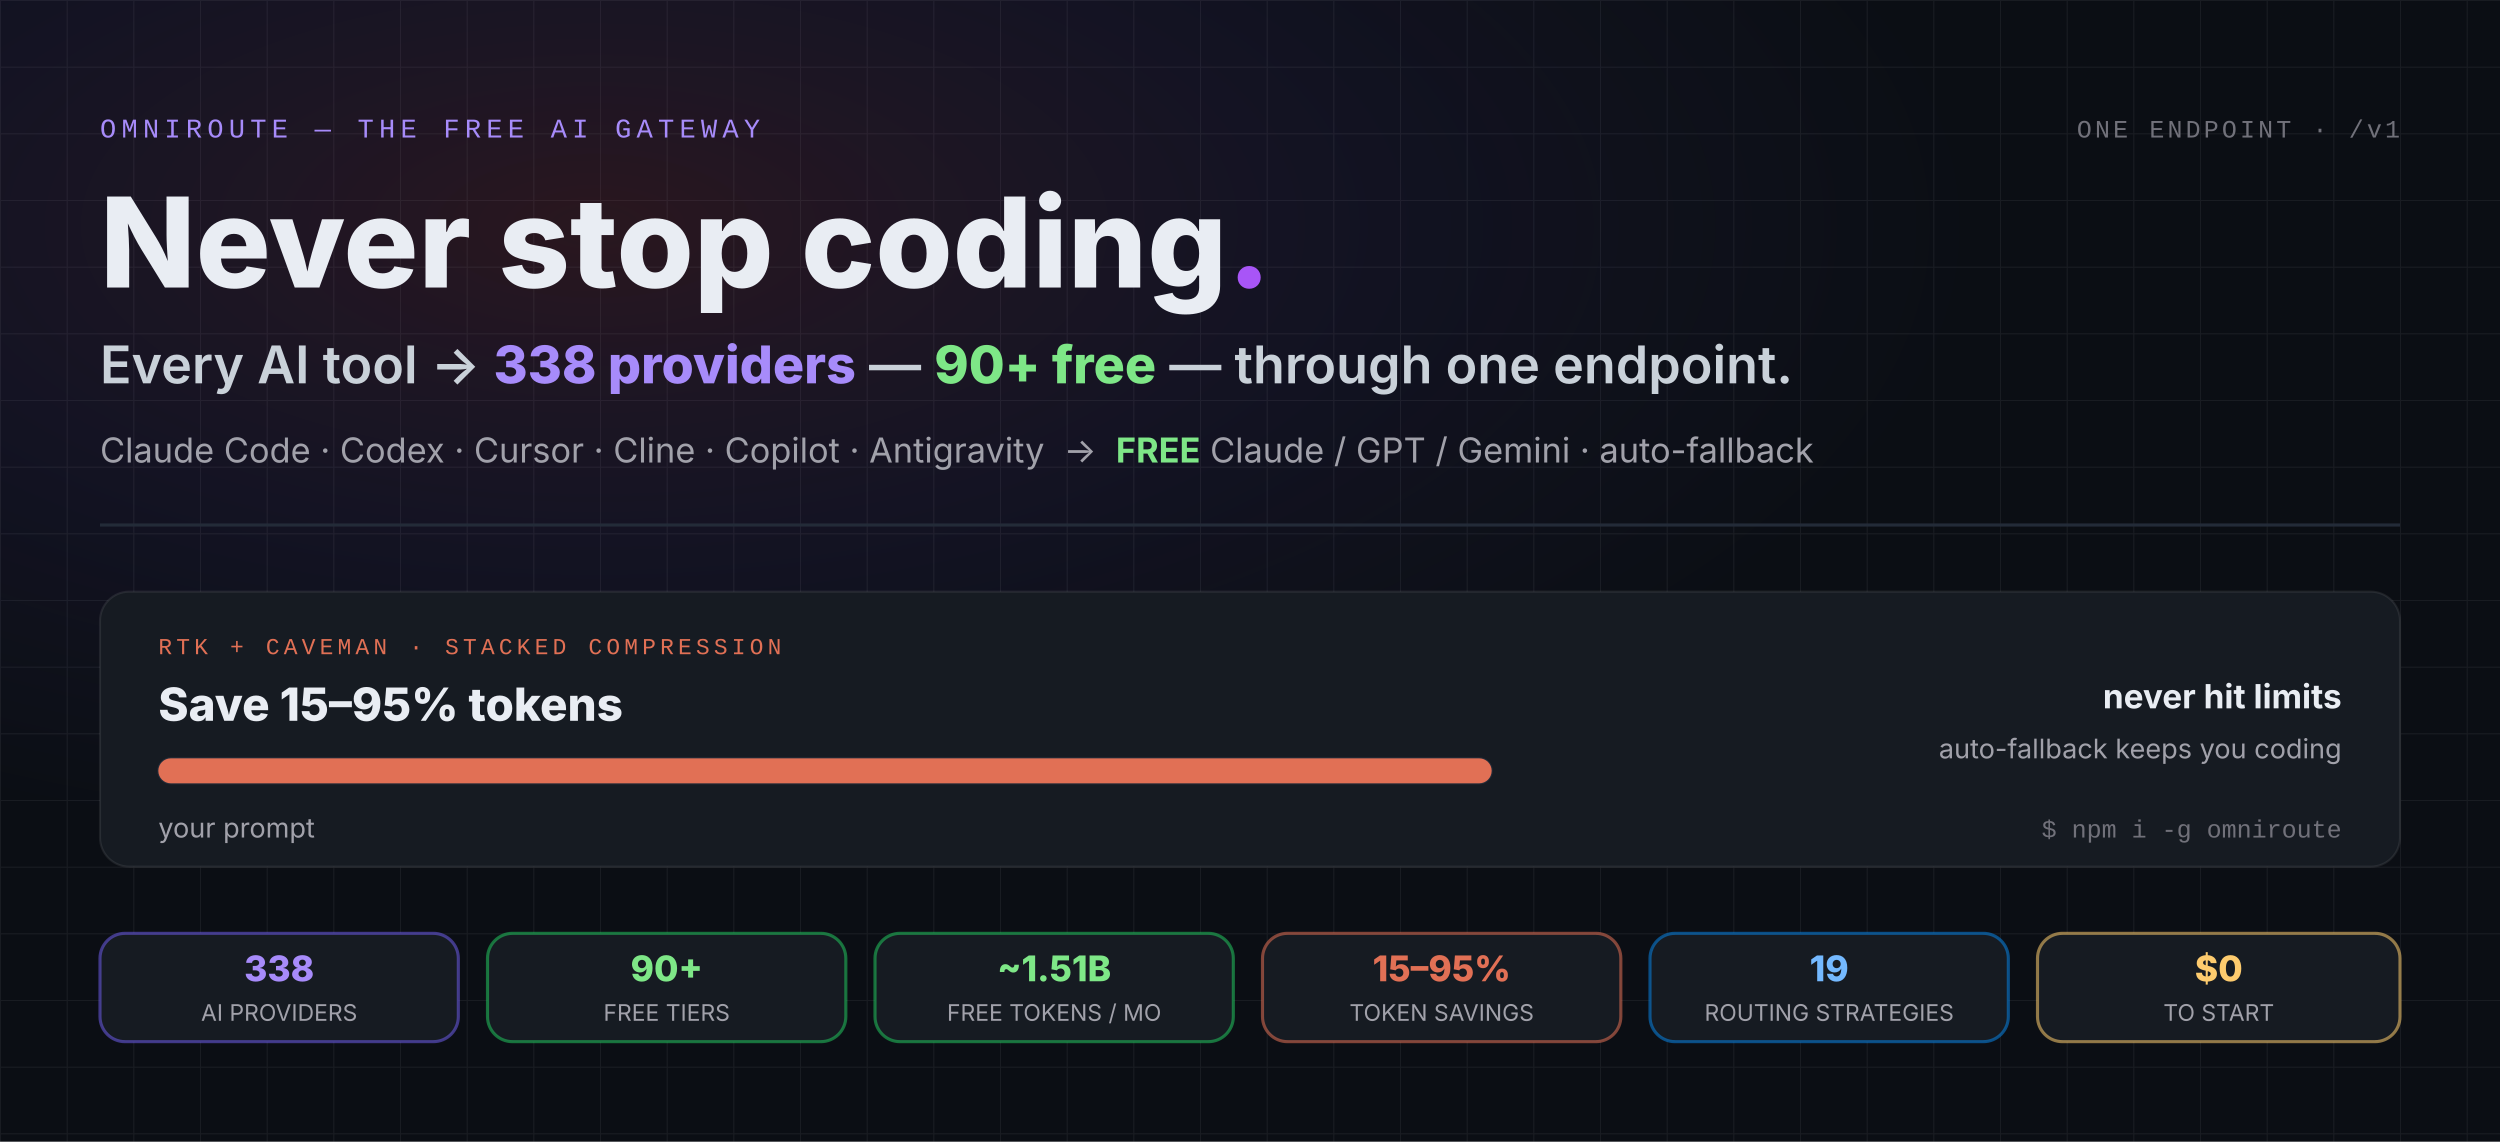
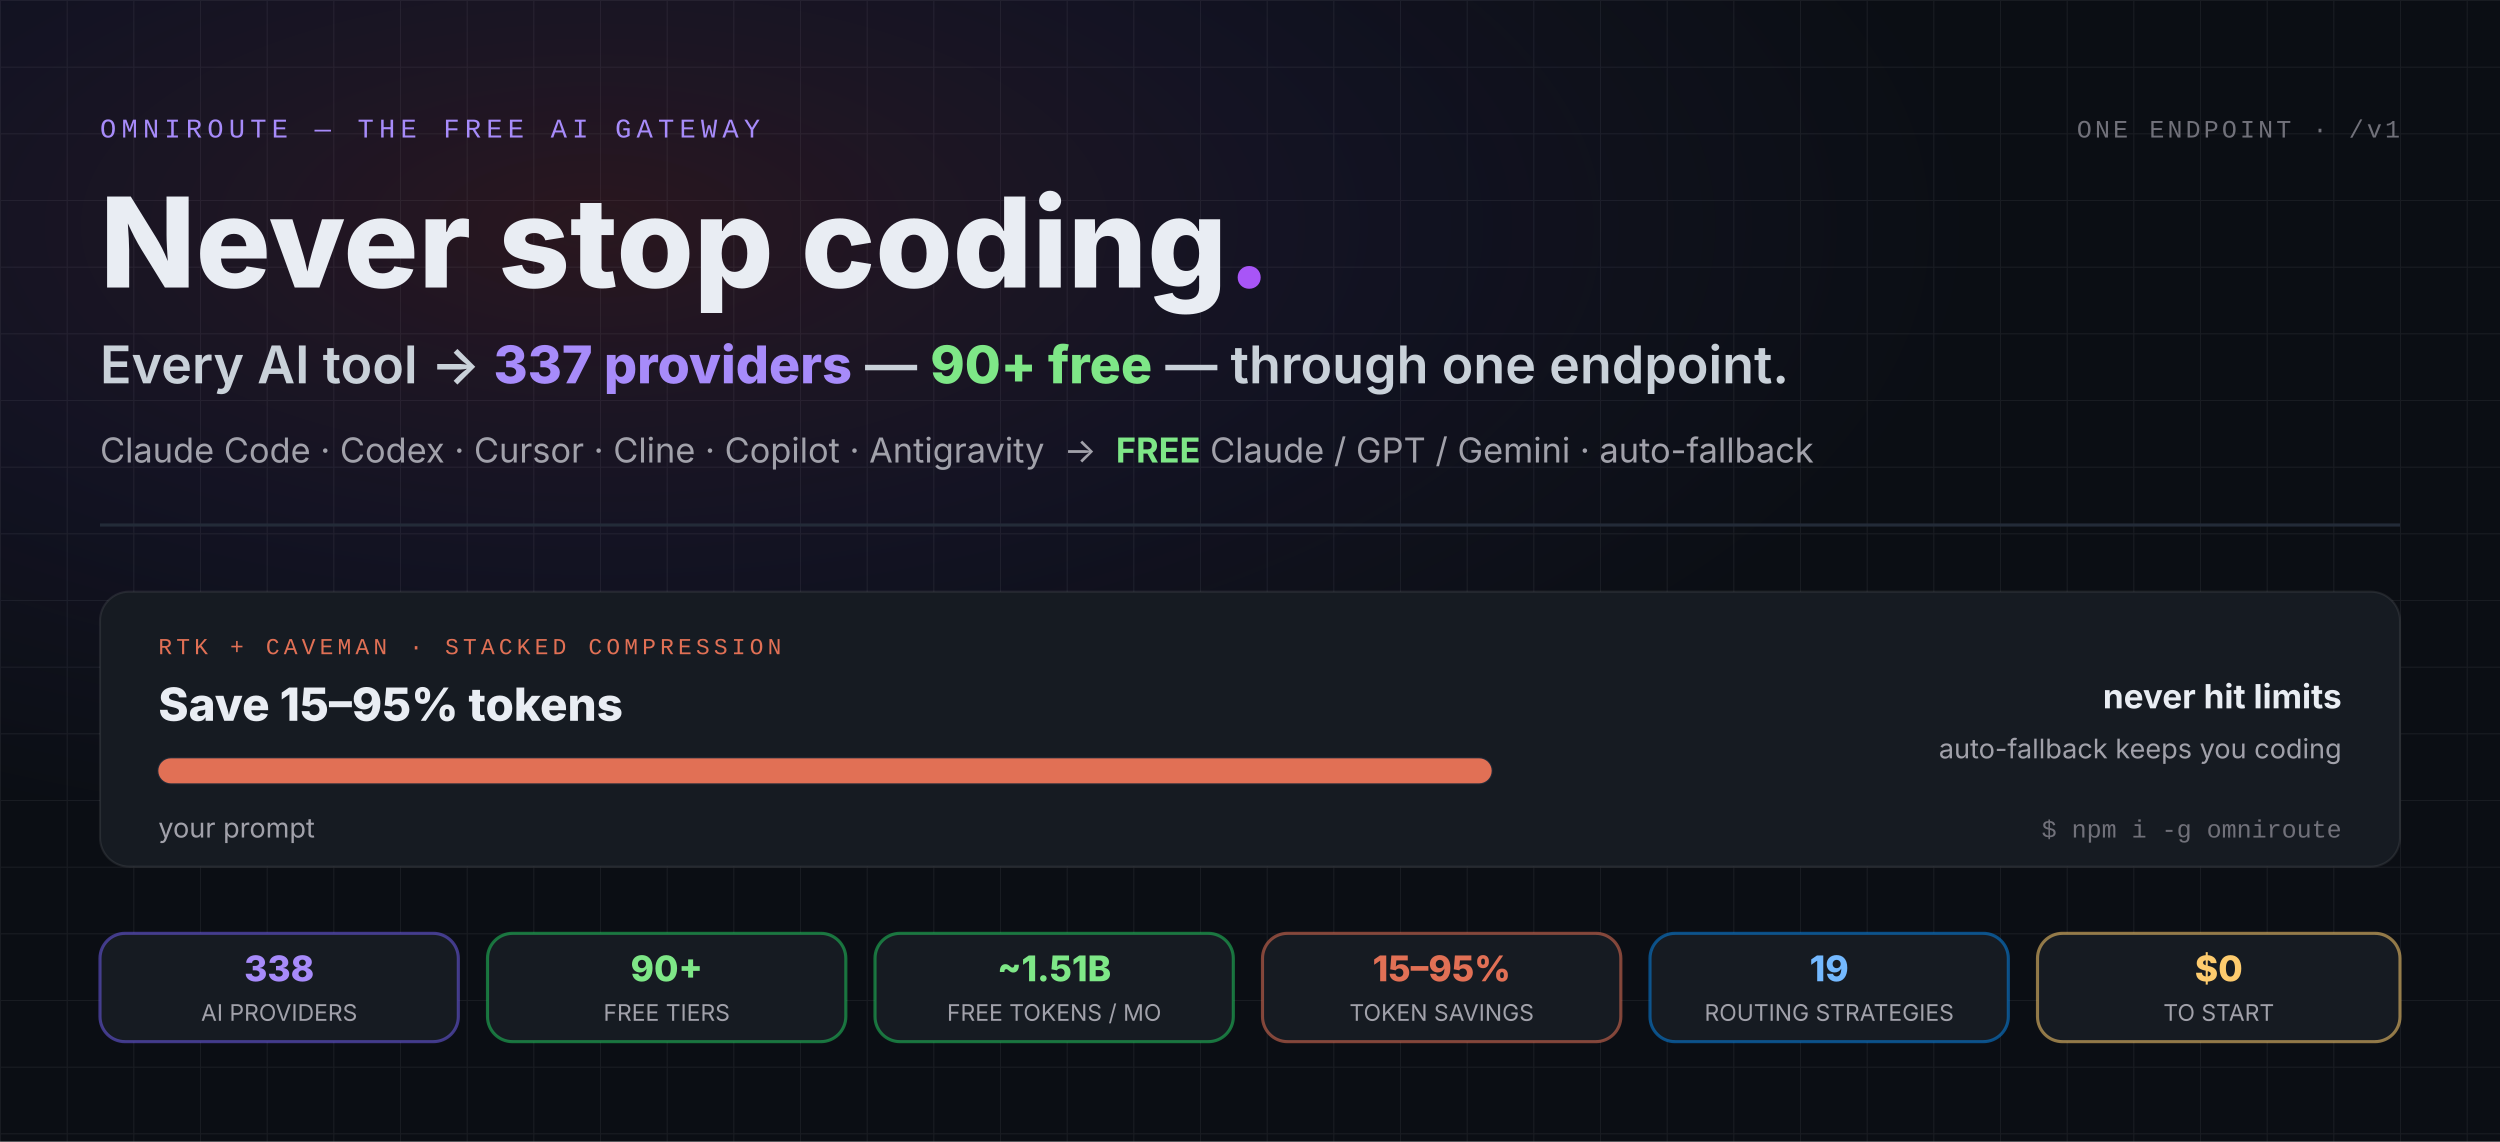
- <svg xmlns="http://www.w3.org/2000/svg" viewBox="0 0 1200 548" role="img" aria-label="OmniRoute hero: Never stop coding. Every AI tool to 338 providers — 90+ free — through one endpoint. Claude Code, Codex, Cursor, Cline, Copilot and Antigravity into free Claude, GPT and Gemini with auto-fallback. RTK + Caveman stacked compression saves 15 to 95 percent of tokens — about 89 percent average on tool-heavy sessions — so you never hit limits. Stats: 338 AI providers, 90+ free tiers, about 1.51B free tokens per month, 15 to 95 percent token savings, 19 routing strategies, zero dollars to start.">
+ <svg xmlns="http://www.w3.org/2000/svg" viewBox="0 0 1200 548" role="img" aria-label="OmniRoute hero: Never stop coding. Every AI tool to 337 providers — 90+ free — through one endpoint. Claude Code, Codex, Cursor, Cline, Copilot and Antigravity into free Claude, GPT and Gemini with auto-fallback. RTK + Caveman stacked compression saves 15 to 95 percent of tokens — about 89 percent average on tool-heavy sessions — so you never hit limits. Stats: 337 AI providers, 90+ free tiers, about 1.51B free tokens per month, 15 to 95 percent token savings, 19 routing strategies, zero dollars to start.">
  <defs>
    <pattern id="gridPaperH" width="32" height="32" patternUnits="userSpaceOnUse">
      <path d="M 32 0 L 0 0 0 32" fill="none" stroke="#ffffff" stroke-opacity="0.06" stroke-width="1" />
    </pattern>
    <radialGradient id="bgGlowH" cx="24%" cy="20%" r="55%">
      <stop offset="0%" stop-color="#e54d5e" stop-opacity="0.14" />
      <stop offset="55%" stop-color="#8b5cf6" stop-opacity="0.06" />
      <stop offset="100%" stop-color="#6366f1" stop-opacity="0" />
    </radialGradient>
    <linearGradient id="gradBrandH" x1="0" y1="0" x2="1" y2="1">
      <stop offset="0%" stop-color="#e54d5e" />
      <stop offset="100%" stop-color="#a855f7" />
    </linearGradient>
    <path id="dividerPathH" d="M 48,252 L 1152,252" />
  </defs>
  <rect width="1200" height="548" fill="#0b0e14" />
  <rect width="1200" height="548" fill="url(#gridPaperH)" />
  <rect width="1200" height="548" fill="url(#bgGlowH)" />
  <text x="48" y="66" font-family="Consolas, 'Courier New', monospace" font-size="13" letter-spacing="2.5" fill="#a78bfa">OMNIROUTE — THE FREE AI GATEWAY</text>
  <text x="1152" y="66" text-anchor="end" font-family="Consolas, 'Courier New', monospace" font-size="12" letter-spacing="1.5" fill="#71717a">ONE ENDPOINT · /v1</text>
  <text x="48" y="138" font-family="Inter, 'Segoe UI', Arial, Helvetica, system-ui, sans-serif" font-size="60" font-weight="800" fill="#e9edf3">Never stop coding<tspan fill="#a855f7">.</tspan>
  </text>
-   <text x="48" y="184" font-family="Inter, 'Segoe UI', Arial, Helvetica, system-ui, sans-serif" font-size="25" font-weight="600" fill="#c9d1d9">Every AI tool → <tspan fill="#a78bfa" font-weight="800">338 providers</tspan> — <tspan fill="#7ee787" font-weight="800">90+ free</tspan> — through one endpoint.</text>
+   <text x="48" y="184" font-family="Inter, 'Segoe UI', Arial, Helvetica, system-ui, sans-serif" font-size="25" font-weight="600" fill="#c9d1d9">Every AI tool → <tspan fill="#a78bfa" font-weight="800">337 providers</tspan> — <tspan fill="#7ee787" font-weight="800">90+ free</tspan> — through one endpoint.</text>
  <text x="48" y="222" font-family="Inter, 'Segoe UI', Arial, Helvetica, system-ui, sans-serif" font-size="16.5" fill="#a1a1aa">Claude Code · Codex · Cursor · Cline · Copilot · Antigravity  →  <tspan fill="#7ee787" font-weight="700">FREE</tspan> Claude / GPT / Gemini · auto-fallback</text>
  <line x1="48" y1="252" x2="1152" y2="252" stroke="#232b38" stroke-width="1.5" />
  <circle r="4" fill="url(#gradBrandH)" opacity="0">
    <animateMotion dur="6s" repeatCount="indefinite" keyPoints="0;1" keyTimes="0;1" calcMode="linear">
      <mpath href="#dividerPathH" />
    </animateMotion>
    <animate attributeName="opacity" values="0;0.9;0.9;0" keyTimes="0;0.08;0.6;0.75" dur="6s" repeatCount="indefinite" />
  </circle>
  <g>
    <rect x="48" y="284" width="1104" height="132" rx="14" fill="#161b22" stroke="#ffffff" stroke-opacity="0.08" stroke-width="1" />
    <text x="76" y="314" font-family="Consolas, 'Courier New', monospace" font-size="11" letter-spacing="2" fill="#e17055">RTK + CAVEMAN · STACKED COMPRESSION</text>
    <text x="76" y="346" font-family="Inter, 'Segoe UI', Arial, Helvetica, system-ui, sans-serif" font-size="22" font-weight="800" fill="#e9edf3">Save 15–95% tokens</text>
    <rect x="76" y="364" width="640" height="12" rx="6" fill="#0b0e14" stroke="#232b38" stroke-width="1" />
    <rect x="76" y="364" width="640" height="12" rx="6" fill="#e17055">
      <animate attributeName="width" values="640;640;70;70;640" keyTimes="0;0.12;0.5;0.88;1" dur="8s" repeatCount="indefinite" calcMode="spline" keySplines="0.4 0 0.2 1;0.4 0 0.2 1;0.4 0 0.2 1;0.4 0 0.2 1" />
    </rect>
    <text x="76" y="402" font-family="Inter, 'Segoe UI', Arial, Helvetica, system-ui, sans-serif" font-size="13" fill="#a1a1aa">your prompt
      <animate attributeName="opacity" values="1;1;0;0;1" keyTimes="0;0.12;0.35;0.88;1" dur="8s" repeatCount="indefinite" calcMode="discrete" />
    </text>
    <text x="76" y="402" font-family="Inter, 'Segoe UI', Arial, Helvetica, system-ui, sans-serif" font-size="13" font-weight="700" fill="#e17055" opacity="0">−89% avg on tool-heavy sessions
      <animate attributeName="opacity" values="0;0;1;1;0" keyTimes="0;0.35;0.36;0.88;1" dur="8s" repeatCount="indefinite" calcMode="discrete" />
    </text>
    <text x="1124" y="340" text-anchor="end" font-family="Inter, 'Segoe UI', Arial, Helvetica, system-ui, sans-serif" font-size="16" font-weight="700" fill="#e9edf3">never hit limits</text>
    <text x="1124" y="364" text-anchor="end" font-family="Inter, 'Segoe UI', Arial, Helvetica, system-ui, sans-serif" font-size="13" fill="#a1a1aa">auto-fallback keeps you coding</text>
    <text x="1124" y="402" text-anchor="end" font-family="Consolas, 'Courier New', monospace" font-size="12" fill="#71717a">$ npm i -g omniroute</text>
  </g>
  <g font-family="Inter, 'Segoe UI', Arial, Helvetica, system-ui, sans-serif" text-anchor="middle">
    <rect x="48" y="448" width="172" height="52" rx="12" fill="#161b22" stroke="#6c5ce7" stroke-opacity="0.55" stroke-width="1.5" />
    <text x="134" y="471" font-size="17" font-weight="800" fill="#a78bfa">338</text>
    <text x="134" y="490" font-size="11" fill="#a1a1aa">AI PROVIDERS</text>
    <rect x="234" y="448" width="172" height="52" rx="12" fill="#161b22" stroke="#22c55e" stroke-opacity="0.55" stroke-width="1.5" />
    <text x="320" y="471" font-size="17" font-weight="800" fill="#7ee787">90+</text>
    <text x="320" y="490" font-size="11" fill="#a1a1aa">FREE TIERS</text>
    <rect x="420" y="448" width="172" height="52" rx="12" fill="#161b22" stroke="#22c55e" stroke-opacity="0.55" stroke-width="1.5" />
    <text x="506" y="471" font-size="17" font-weight="800" fill="#7ee787">~1.51B</text>
    <text x="506" y="490" font-size="11" fill="#a1a1aa">FREE TOKENS / MO</text>
    <rect x="606" y="448" width="172" height="52" rx="12" fill="#161b22" stroke="#e17055" stroke-opacity="0.55" stroke-width="1.5" />
    <text x="692" y="471" font-size="17" font-weight="800" fill="#e17055">15–95%</text>
    <text x="692" y="490" font-size="11" fill="#a1a1aa">TOKEN SAVINGS</text>
    <rect x="792" y="448" width="172" height="52" rx="12" fill="#161b22" stroke="#0984e3" stroke-opacity="0.55" stroke-width="1.5" />
    <text x="878" y="471" font-size="17" font-weight="800" fill="#74b9ff">19</text>
    <text x="878" y="490" font-size="11" fill="#a1a1aa">ROUTING STRATEGIES</text>
    <rect x="978" y="448" width="174" height="52" rx="12" fill="#161b22" stroke="#fdcb6e" stroke-opacity="0.55" stroke-width="1.5" />
    <text x="1065" y="471" font-size="17" font-weight="800" fill="#fdcb6e">$0</text>
    <text x="1065" y="490" font-size="11" fill="#a1a1aa">TO START</text>
  </g>
</svg>
